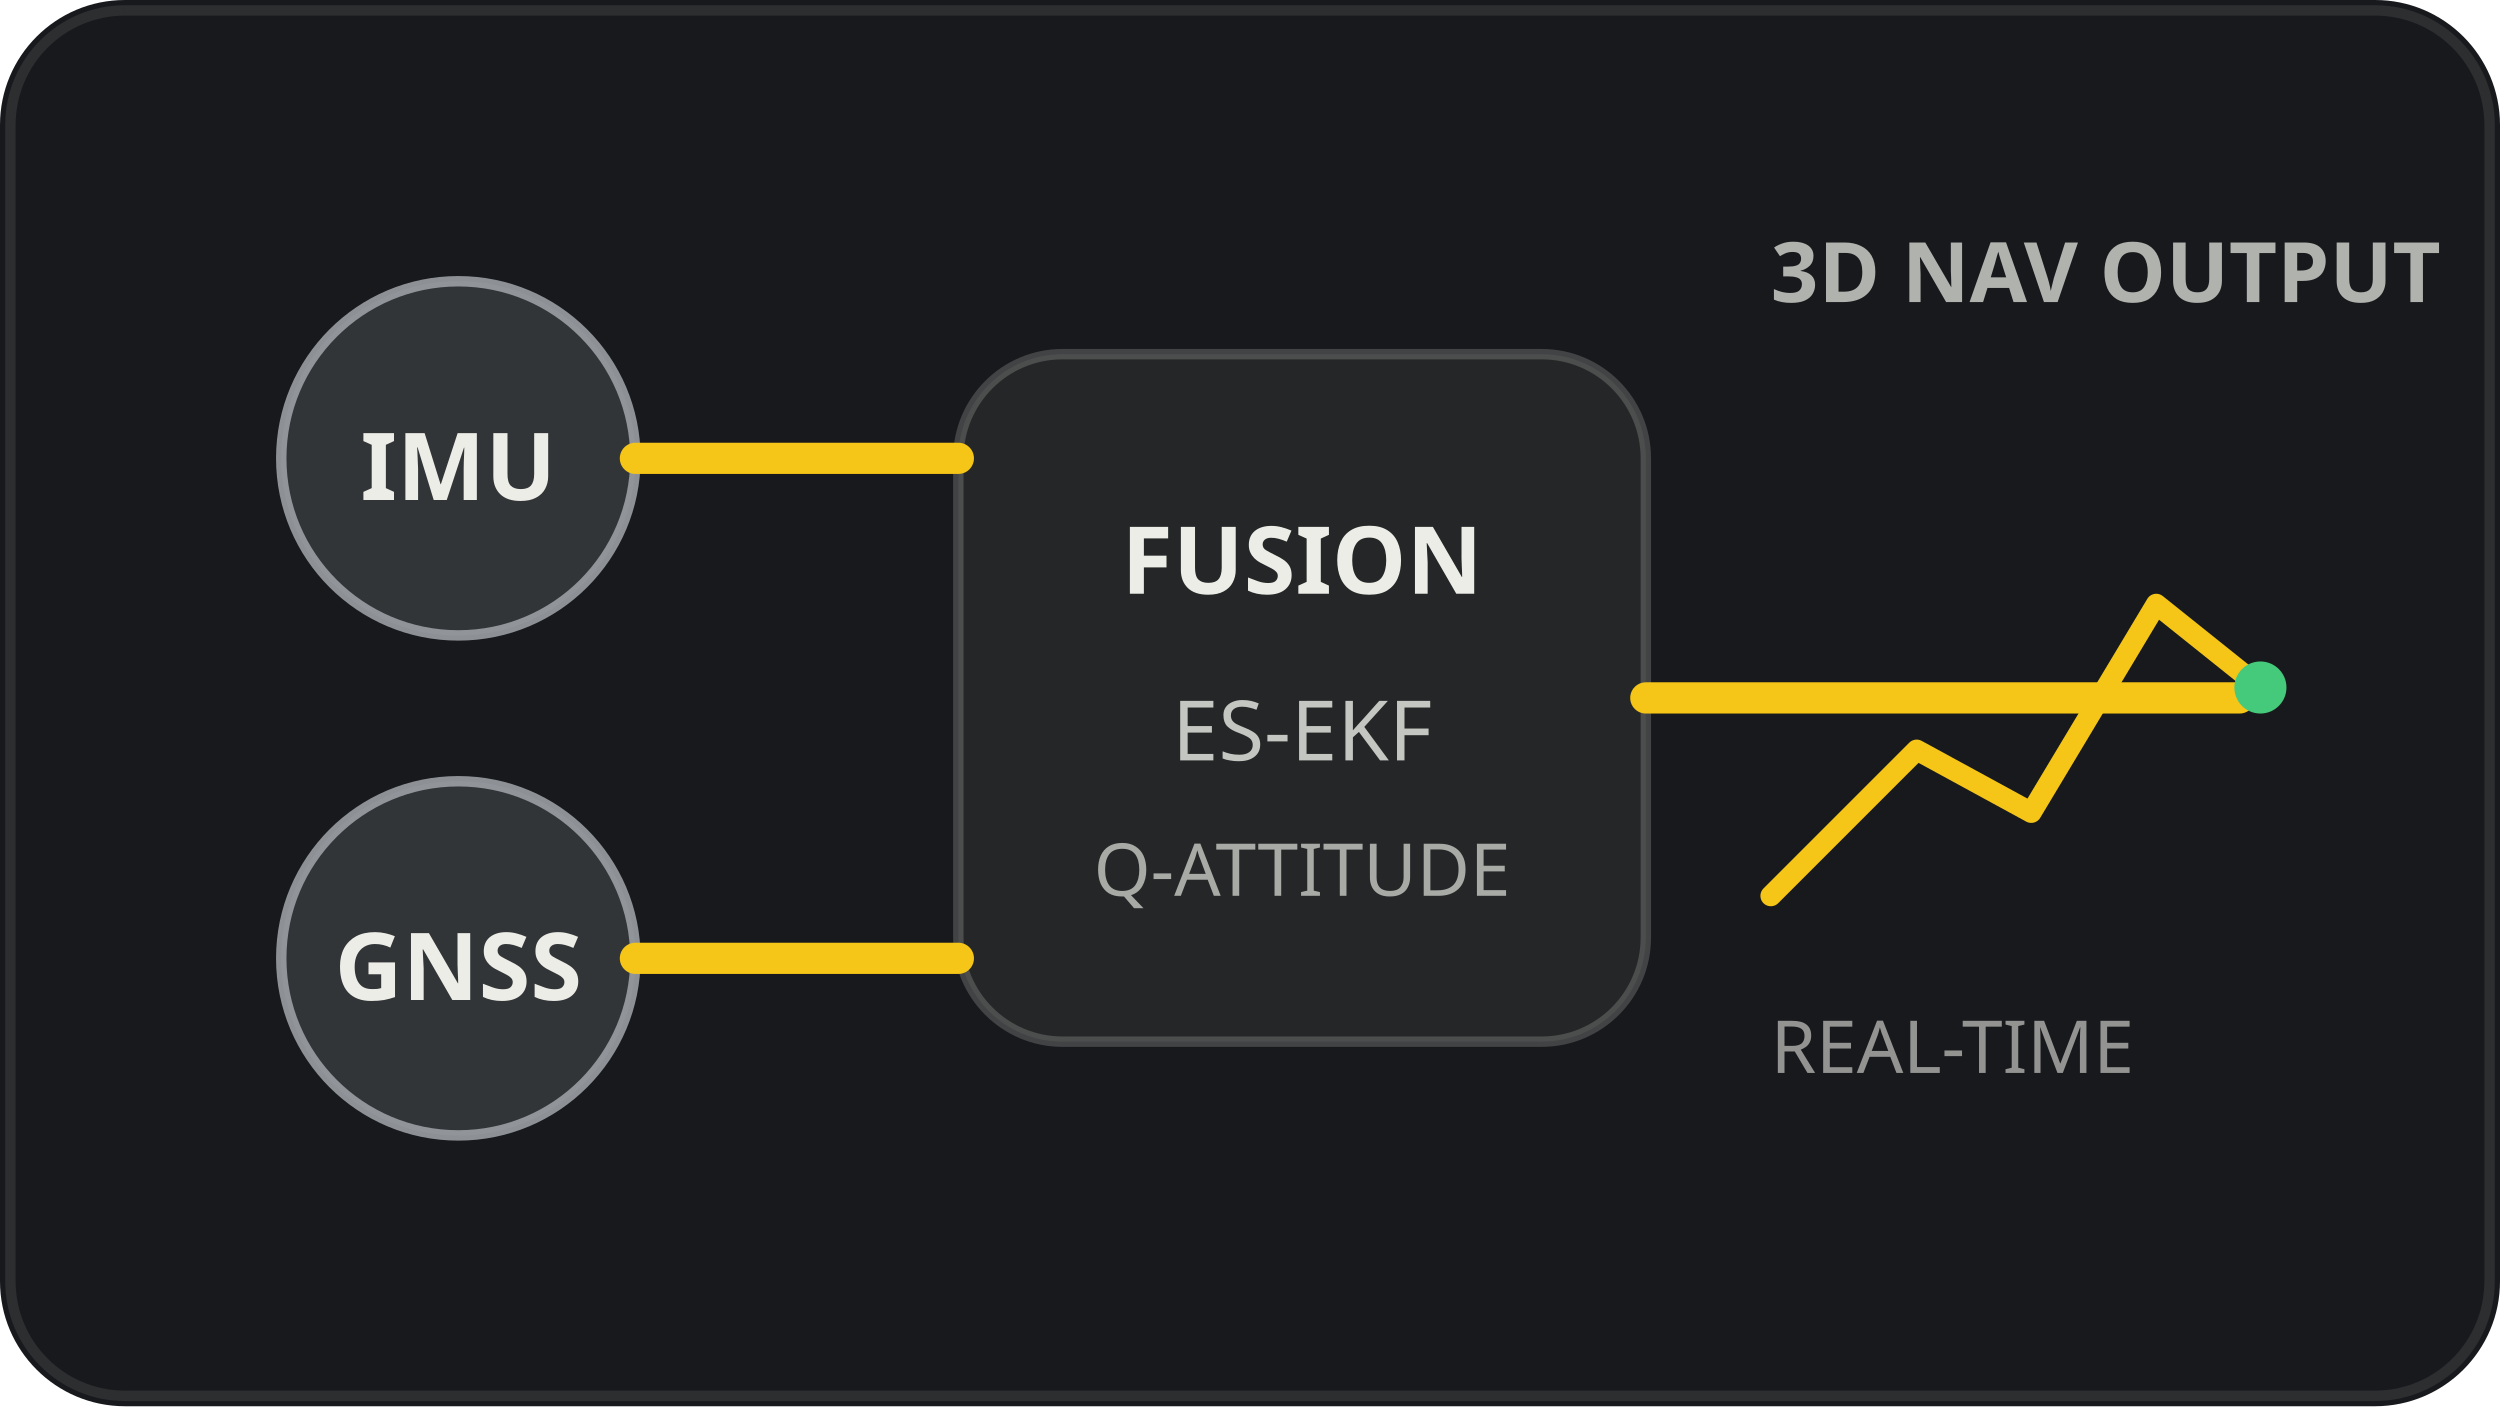
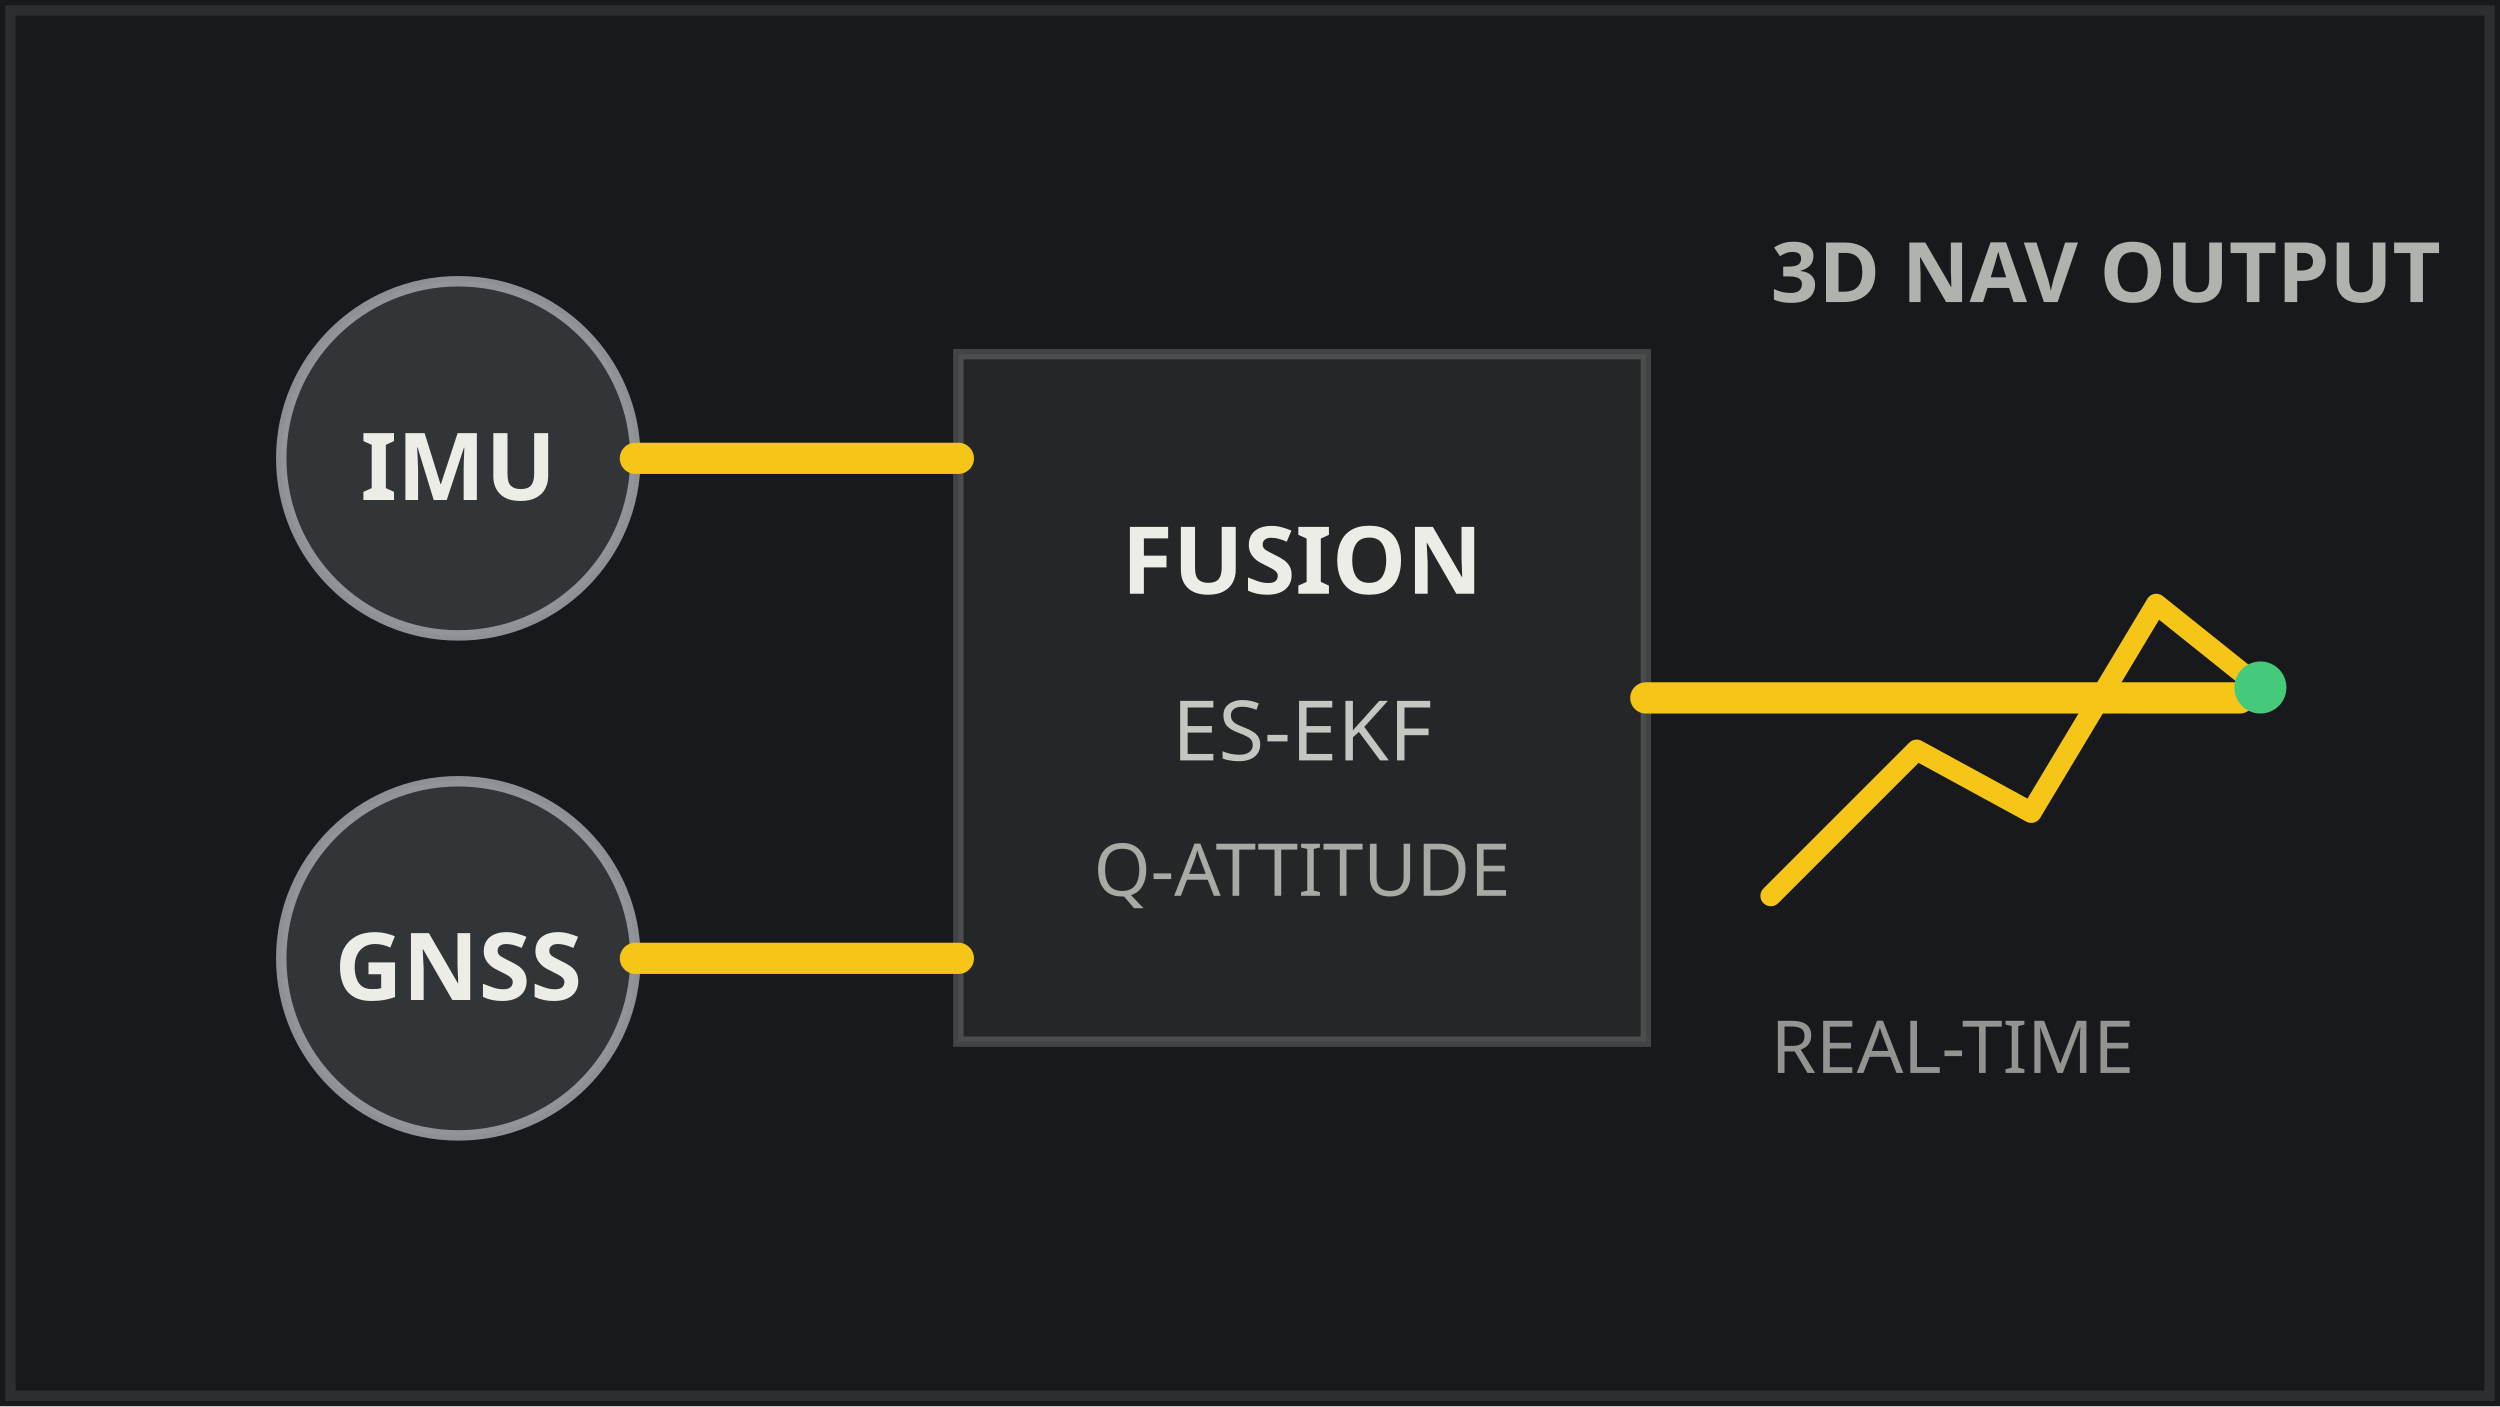
<svg xmlns="http://www.w3.org/2000/svg" viewBox="0 0 240 135">
-   <rect width="240" height="135" rx="12" fill="#17191c" />
-   <rect x="1" y="1" width="238" height="133" rx="11" fill="none" stroke="rgba(236,237,231,0.10)" />
+   <rect width="240" height="135" fill="#17191c" />
+   <rect x="1" y="1" width="238" height="133" fill="none" stroke="rgba(236,237,231,0.10)" />
  <circle cx="44" cy="44" r="17" fill="rgba(162,166,172,0.20)" stroke="rgba(162,166,172,0.85)" />
  <text x="44" y="48" text-anchor="middle" font-family="ui-sans-serif,sans-serif" font-size="9" font-weight="700" fill="#ecede7">IMU</text>
  <circle cx="44" cy="92" r="17" fill="rgba(162,166,172,0.20)" stroke="rgba(162,166,172,0.85)" />
  <text x="44" y="96" text-anchor="middle" font-family="ui-sans-serif,sans-serif" font-size="9" font-weight="700" fill="#ecede7">GNSS</text>
-   <rect x="92" y="34" width="66" height="66" rx="10" fill="rgba(236,237,231,0.06)" stroke="rgba(236,237,231,0.20)" />
+   <rect x="92" y="34" width="66" height="66" fill="rgba(236,237,231,0.06)" stroke="rgba(236,237,231,0.20)" />
  <text x="125" y="57" text-anchor="middle" font-family="ui-sans-serif,sans-serif" font-size="9" font-weight="700" fill="#ecede7">FUSION</text>
  <text x="125" y="73" text-anchor="middle" font-family="ui-sans-serif,sans-serif" font-size="8" fill="rgba(236,237,231,0.80)">ES-EKF</text>
  <text x="125" y="86" text-anchor="middle" font-family="ui-sans-serif,sans-serif" font-size="7" fill="rgba(236,237,231,0.66)">Q-ATTITUDE</text>
  <path d="M61 44 H92" stroke="#f5c518" stroke-width="3" stroke-linecap="round" />
  <path d="M61 92 H92" stroke="#f5c518" stroke-width="3" stroke-linecap="round" />
  <path d="M158 67 H215" stroke="#f5c518" stroke-width="3" stroke-linecap="round" />
  <polyline points="170,86 184,72 195,78 207,58 217,66" fill="none" stroke="#f5c518" stroke-width="2" stroke-linecap="round" stroke-linejoin="round" />
  <circle cx="217" cy="66" r="2.5" fill="#45c97a" />
  <text x="170" y="29" font-family="ui-sans-serif,sans-serif" font-size="8" font-weight="700" fill="rgba(236,237,231,0.72)">3D NAV OUTPUT</text>
  <text x="170" y="103" font-family="ui-sans-serif,sans-serif" font-size="7" fill="rgba(236,237,231,0.58)">REAL-TIME</text>
</svg>
